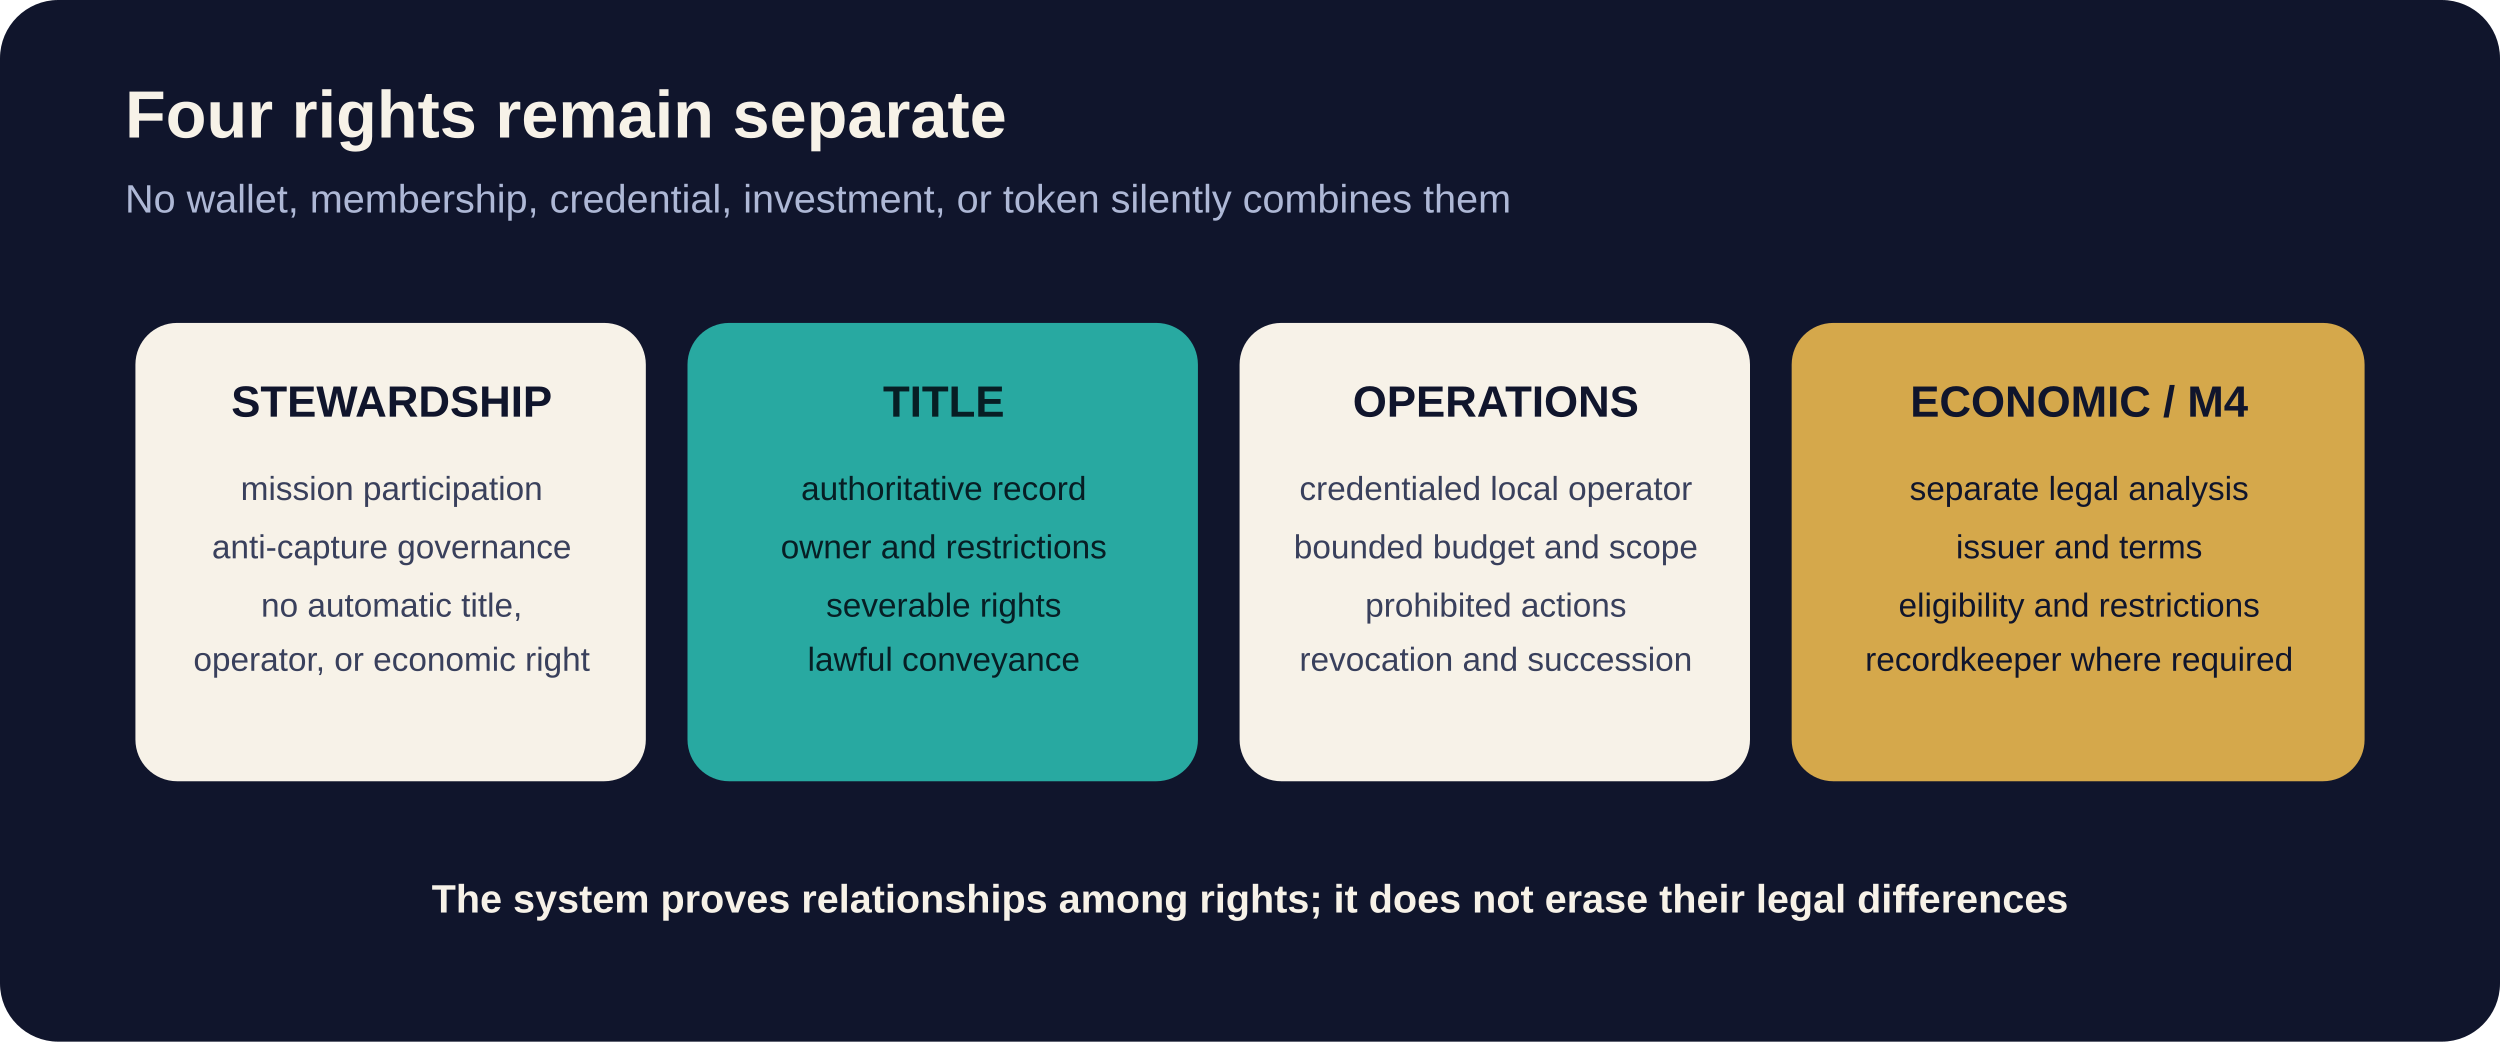
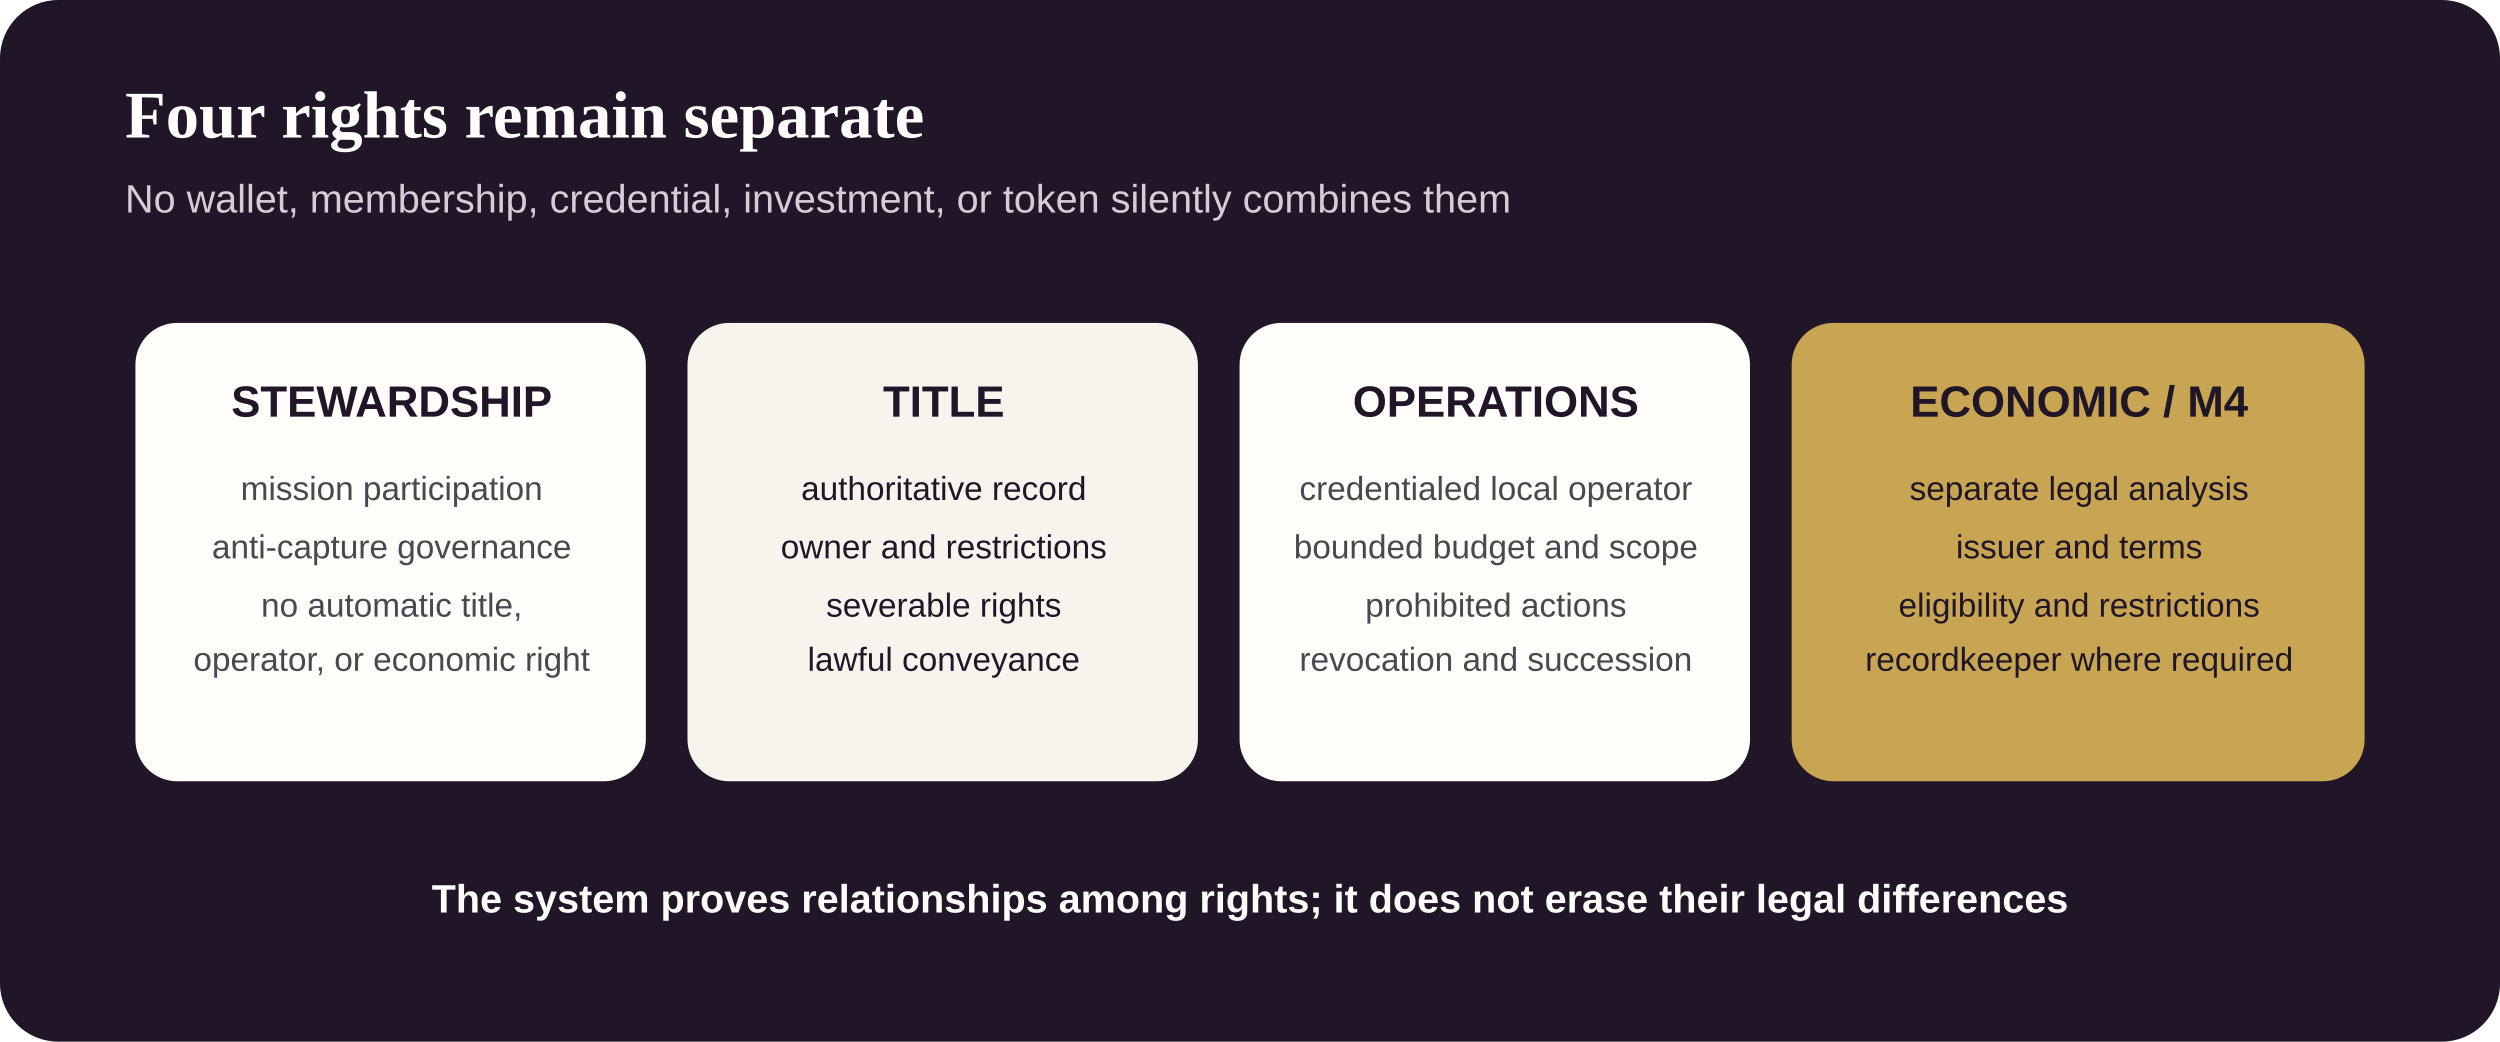
<svg xmlns="http://www.w3.org/2000/svg" width="1200" height="500" viewBox="0 0 1200 500" role="img" aria-labelledby="title desc">
+   <style>
+     text { font-family: Arial, sans-serif; } text[font-size="30"], text[font-size="32"], text[font-size="34"] { font-family: Georgia, "Times New Roman", serif; }
+     [fill="#10152c"] { fill: #211627; } [fill="#28a9a1"] { fill: #f7f4ee; } [fill="#071e24"] { fill: #211627; } [fill="#39405c"] { fill: #4c4650; }
+     [fill="#aeb8d6"] { fill: #d8cbd8; } [fill="#232b50"] { fill: #321b38; } [fill="#d5a84b"] { fill: #c7a552; } [fill="#f7f2e8"] { fill: #fffdf9; } [stroke="#d5a84b"] { stroke: #d53679; }
+   </style>
  <rect width="1200" height="500" rx="28" fill="#10152c" />
  <text x="60" y="66" fill="#f7f2e8" font-family="Arial, sans-serif" font-size="32" font-weight="700">Four rights remain separate</text>
  <text x="60" y="102" fill="#aeb8d6" font-family="Arial, sans-serif" font-size="19">No wallet, membership, credential, investment, or token silently combines them</text>
  <g font-family="Arial, sans-serif" text-anchor="middle">
    <rect x="65" y="155" width="245" height="220" rx="20" fill="#f7f2e8" />
    <text x="188" y="200" fill="#10152c" font-size="21" font-weight="700">STEWARDSHIP</text>
    <text x="188" y="240" fill="#39405c" font-size="16">mission participation</text>
    <text x="188" y="268" fill="#39405c" font-size="16">anti-capture governance</text>
    <text x="188" y="296" fill="#39405c" font-size="16">no automatic title,</text>
    <text x="188" y="322" fill="#39405c" font-size="16">operator, or economic right</text>
    <rect x="330" y="155" width="245" height="220" rx="20" fill="#28a9a1" />
    <text x="453" y="200" fill="#071e24" font-size="21" font-weight="700">TITLE</text>
    <text x="453" y="240" fill="#071e24" font-size="16">authoritative record</text>
    <text x="453" y="268" fill="#071e24" font-size="16">owner and restrictions</text>
    <text x="453" y="296" fill="#071e24" font-size="16">severable rights</text>
    <text x="453" y="322" fill="#071e24" font-size="16">lawful conveyance</text>
    <rect x="595" y="155" width="245" height="220" rx="20" fill="#f7f2e8" />
    <text x="718" y="200" fill="#10152c" font-size="21" font-weight="700">OPERATIONS</text>
    <text x="718" y="240" fill="#39405c" font-size="16">credentialed local operator</text>
    <text x="718" y="268" fill="#39405c" font-size="16">bounded budget and scope</text>
    <text x="718" y="296" fill="#39405c" font-size="16">prohibited actions</text>
    <text x="718" y="322" fill="#39405c" font-size="16">revocation and succession</text>
    <rect x="860" y="155" width="275" height="220" rx="20" fill="#d5a84b" />
    <text x="998" y="200" fill="#10152c" font-size="21" font-weight="700">ECONOMIC / M4</text>
    <text x="998" y="240" fill="#10152c" font-size="16">separate legal analysis</text>
    <text x="998" y="268" fill="#10152c" font-size="16">issuer and terms</text>
    <text x="998" y="296" fill="#10152c" font-size="16">eligibility and restrictions</text>
    <text x="998" y="322" fill="#10152c" font-size="16">recordkeeper where required</text>
  </g>
  <text x="600" y="438" text-anchor="middle" fill="#f7f2e8" font-family="Arial, sans-serif" font-size="19" font-weight="700">The system proves relationships among rights; it does not erase their legal differences</text>
</svg>
